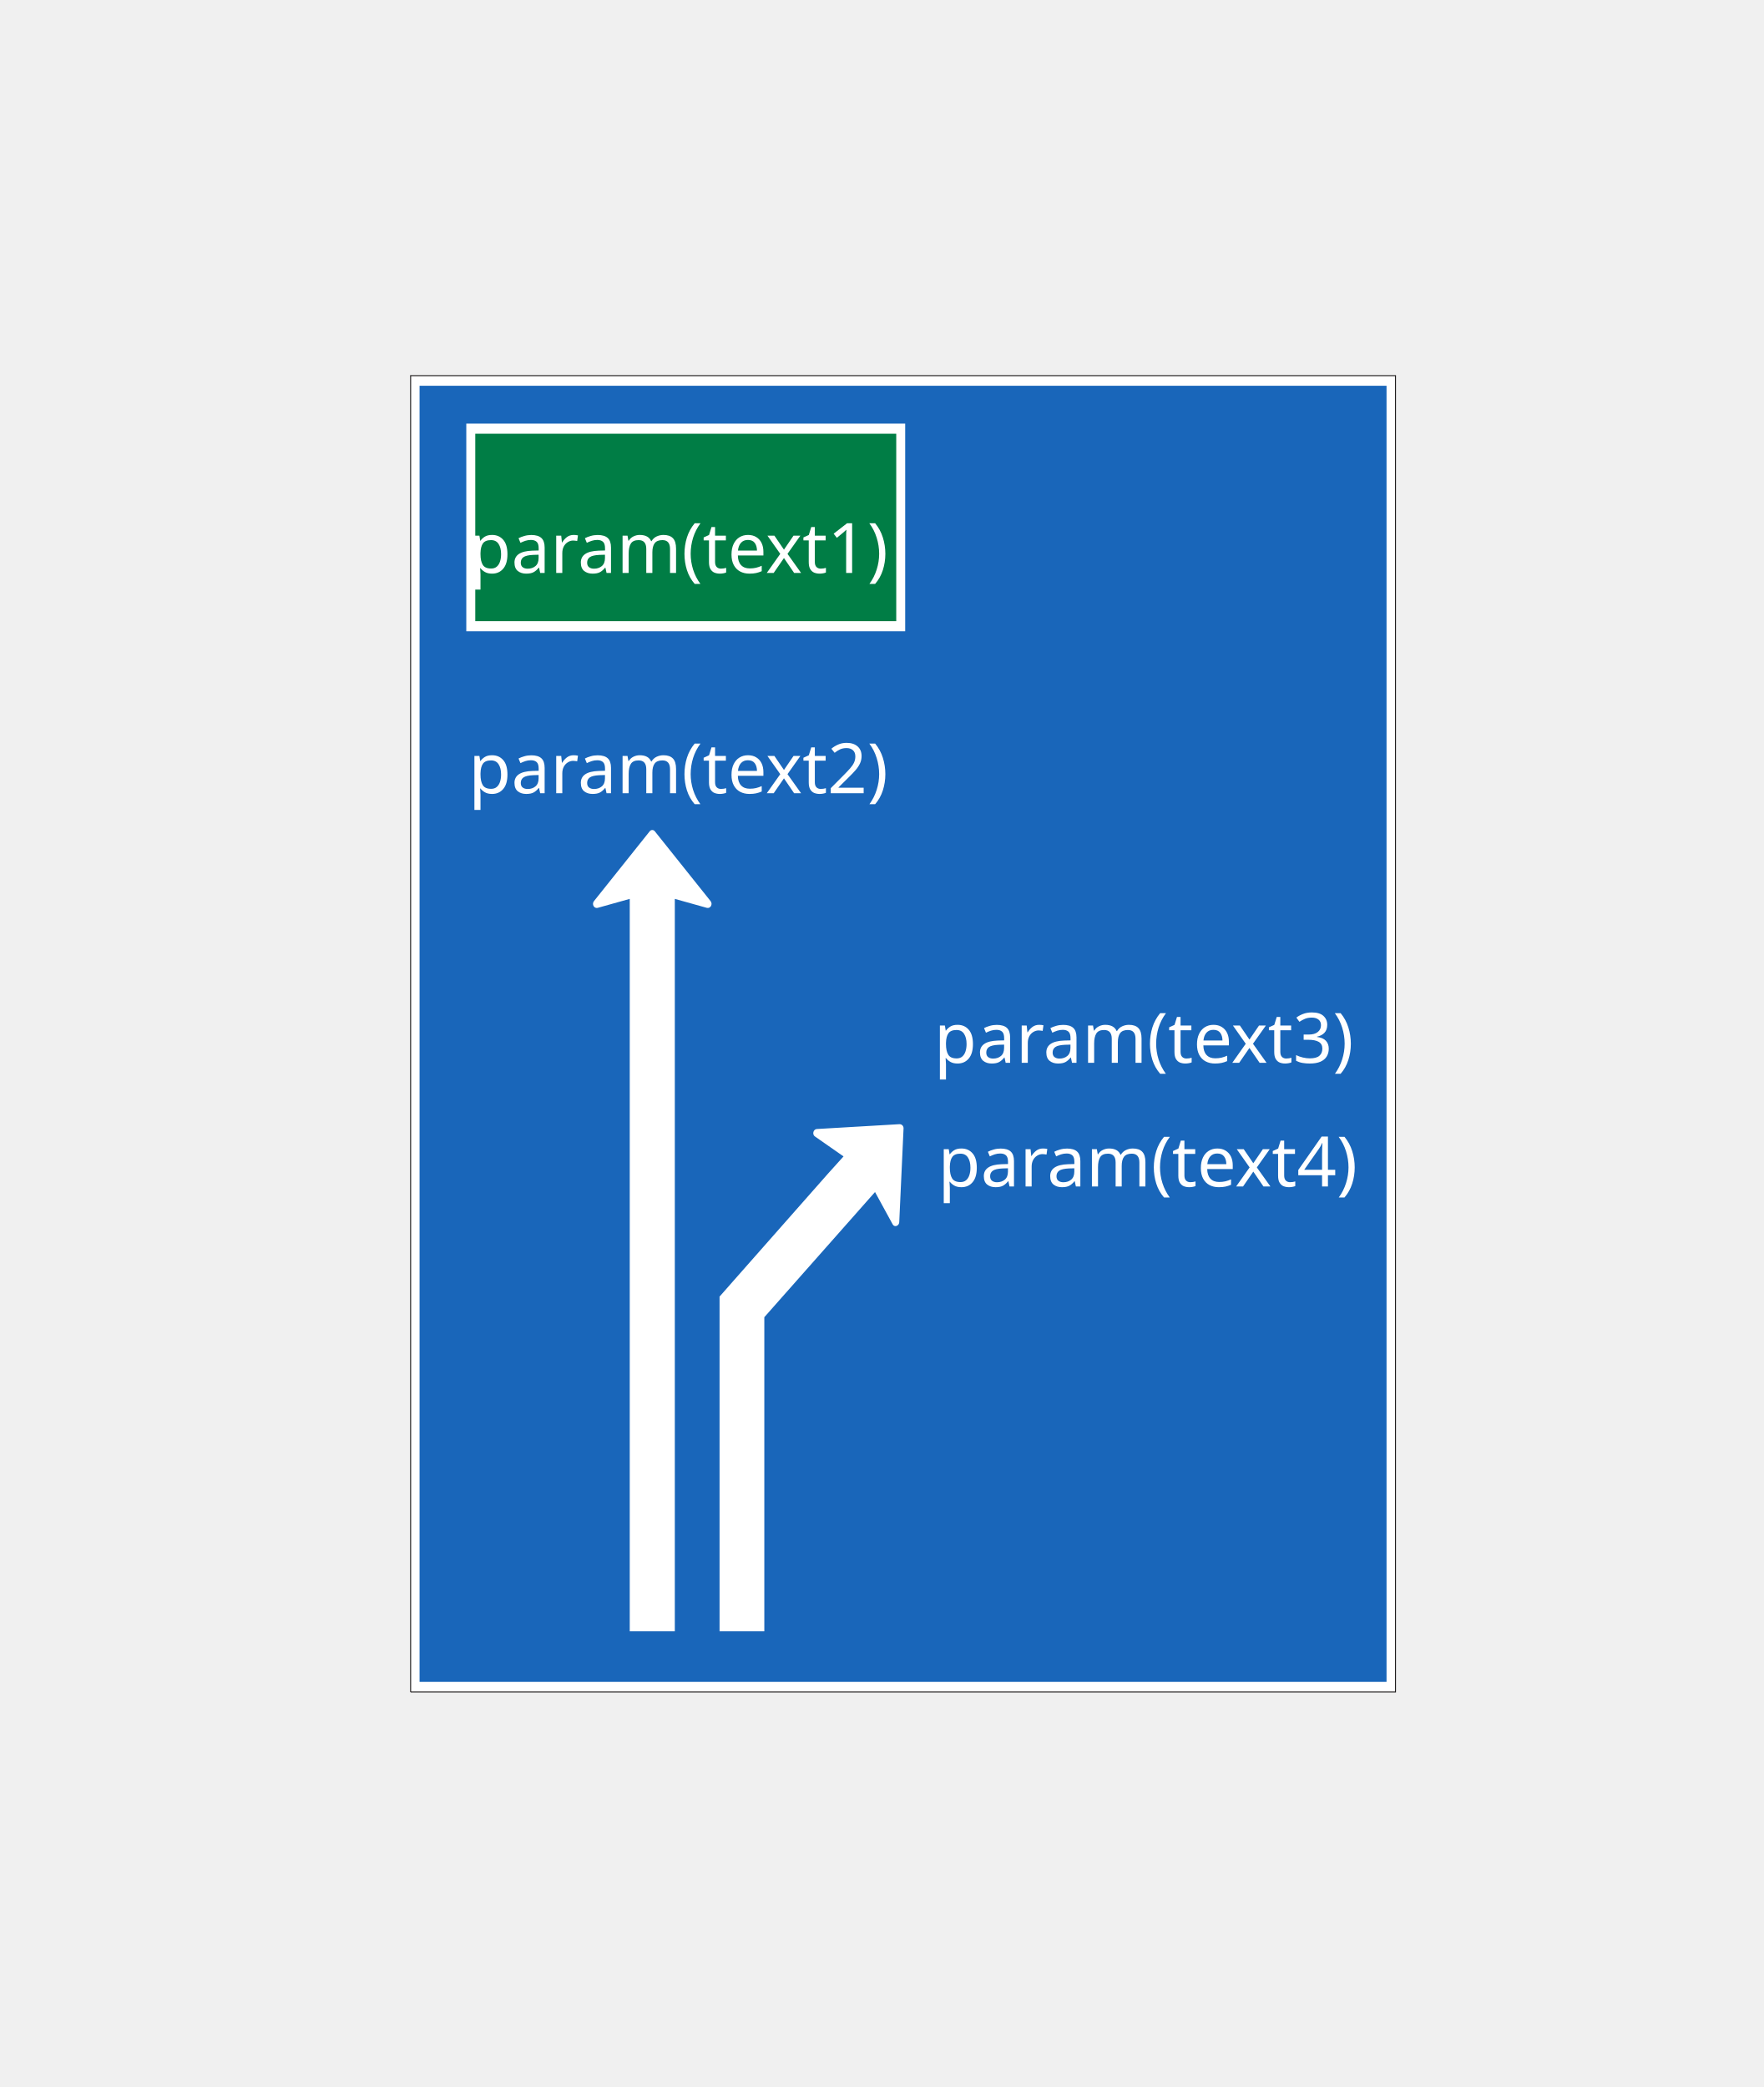
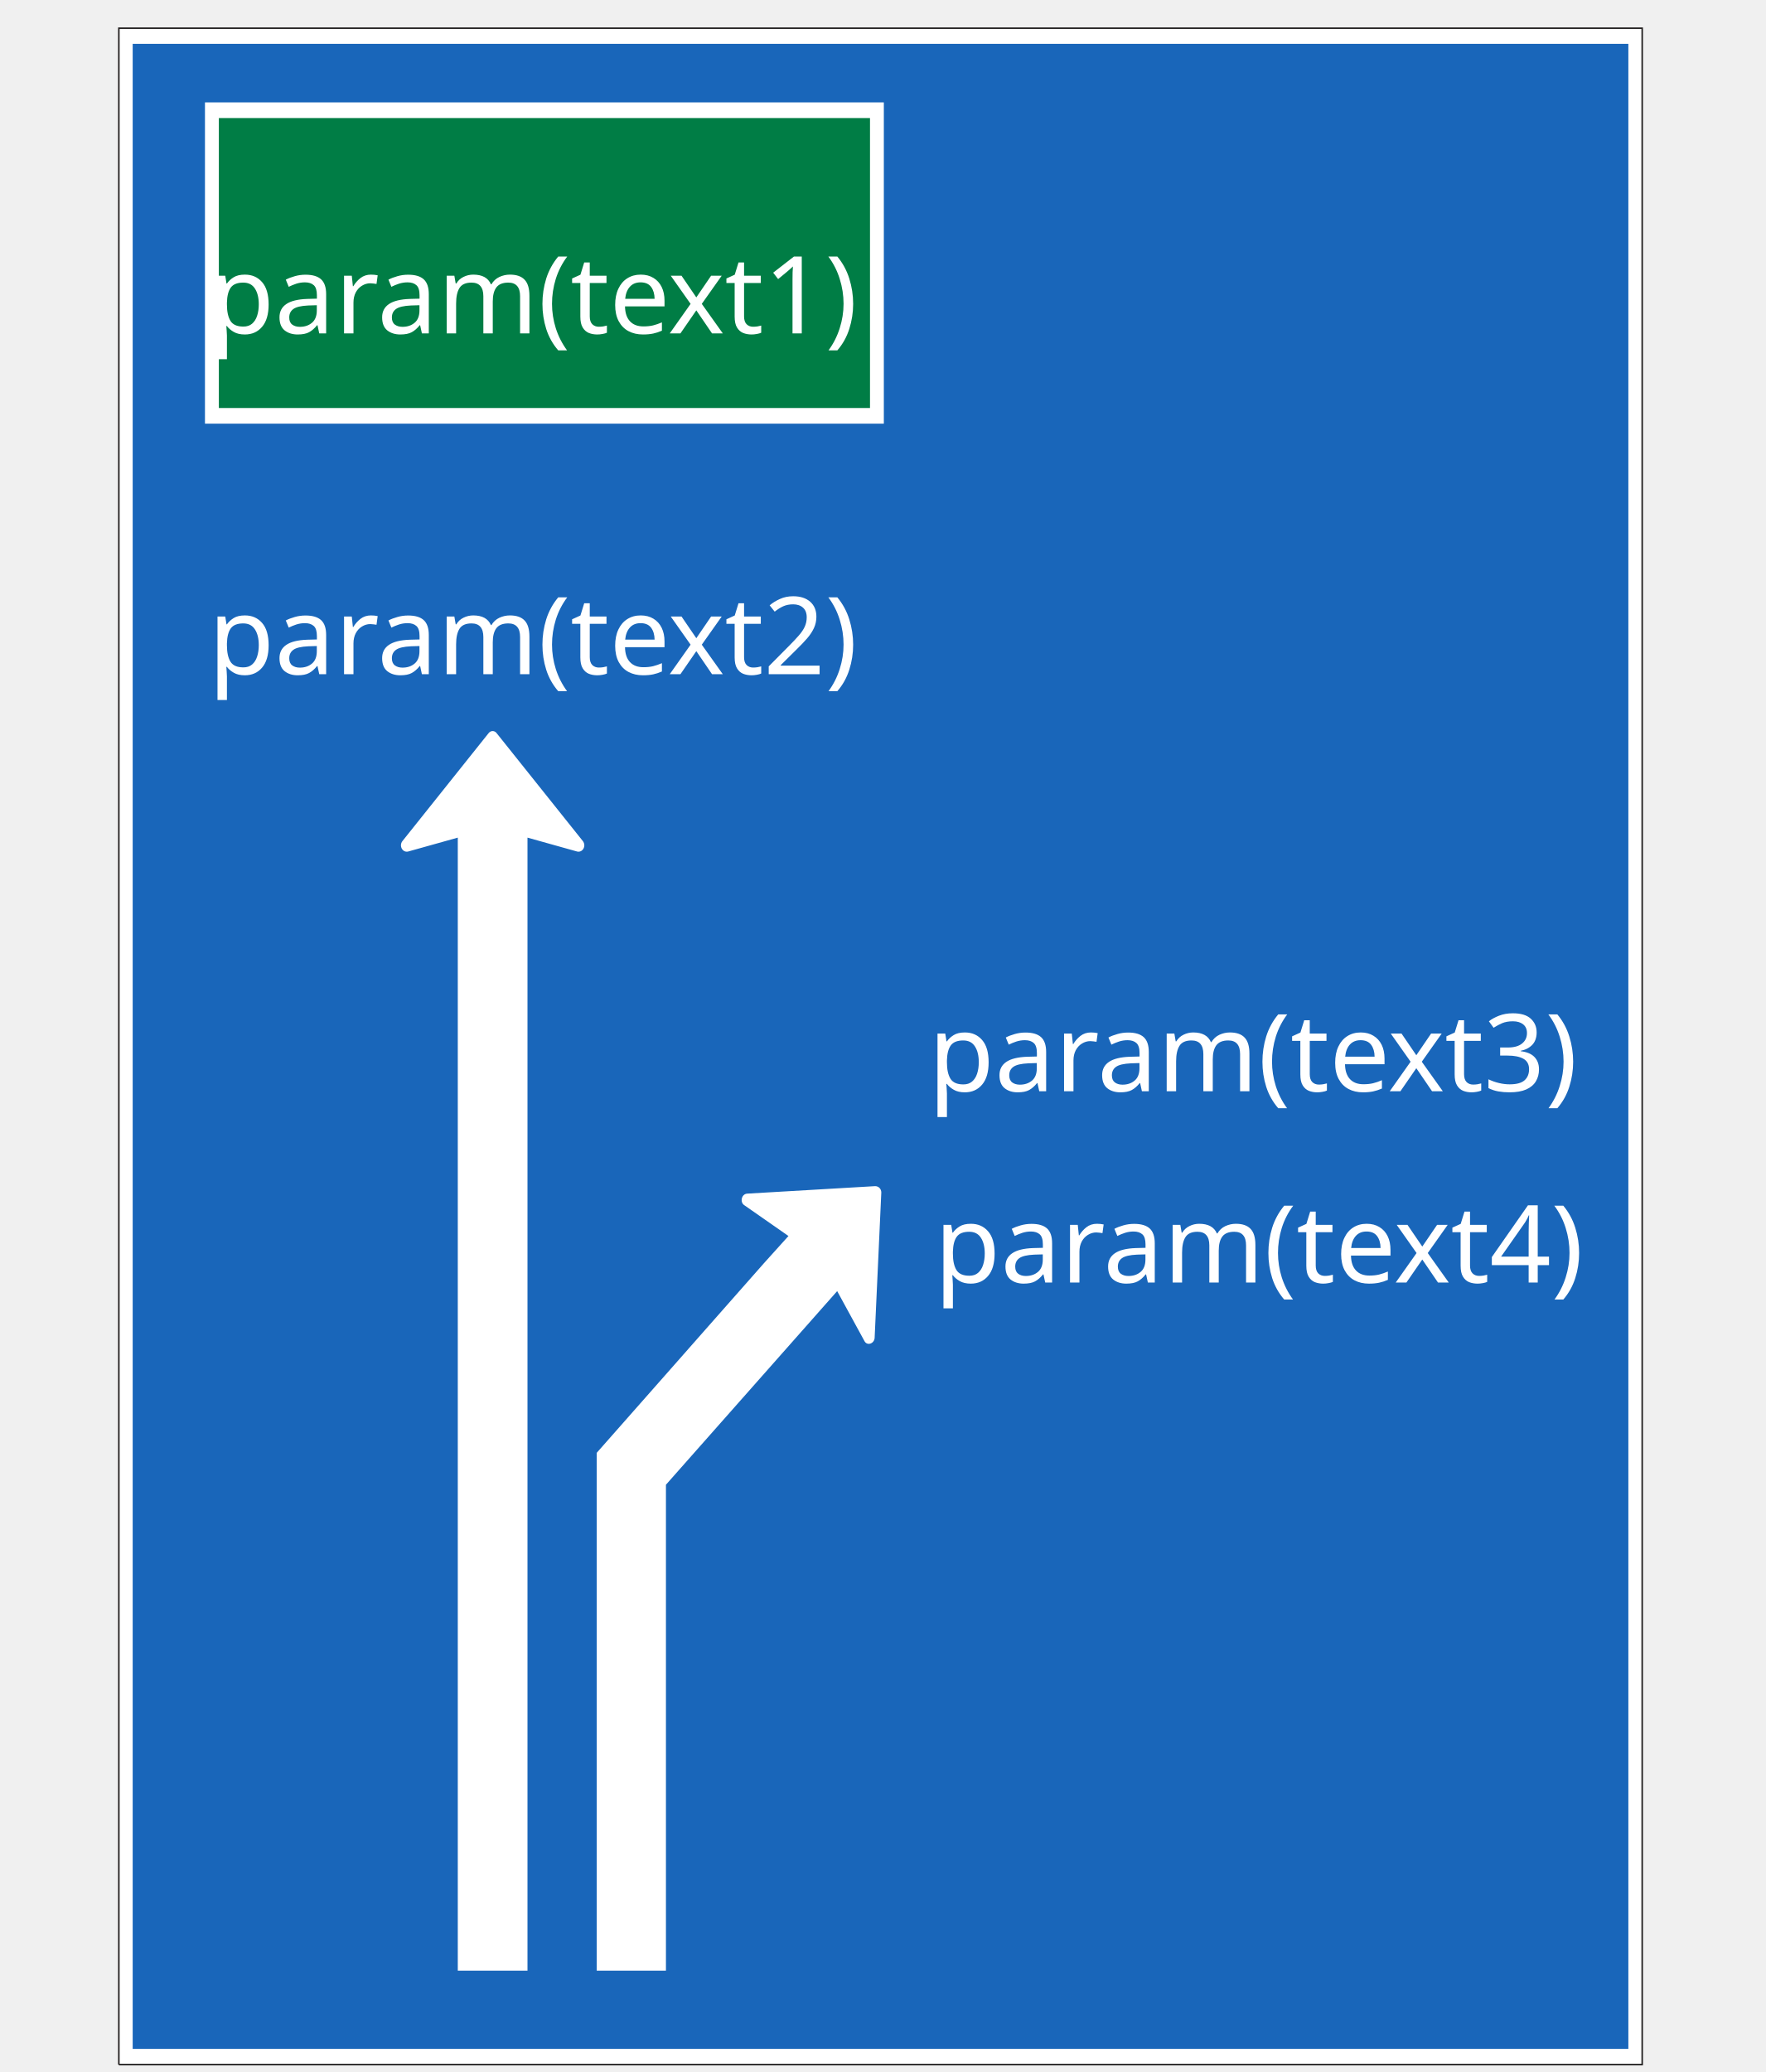
- <svg xmlns="http://www.w3.org/2000/svg" width="507" height="600">
-   <g>
-     <rect fill="#FFFFFF" opacity="0" id="canvas_background" height="602" width="509" y="-1" x="-1" />
+ <svg xmlns="http://www.w3.org/2000/svg" width="127" height="149" version="1.1" id="svg3310">
+   <defs id="defs3314" />
+   <g id="g3291">
+     <rect fill="#ffffff" opacity="0" id="canvas_background" height="602" width="509" y="-1" x="-1" />
    <g display="none" overflow="visible" y="0" x="0" height="100%" width="100%" id="canvasGrid">
-       <rect fill="url(#gridpattern)" stroke-width="0" y="0" x="0" height="100%" width="100%" />
+       <rect fill="url(#gridpattern)" stroke-width="0" y="0" x="0" height="100%" width="100%" id="rect3288" />
    </g>
  </g>
-   <g>
+   <g id="g3308" transform="matrix(0.3869455,0,0,0.3869455,-37.12988,-39.76124)">
    <g stroke="null" id="svg_21">
-       <path fill="#ffffff" fill-rule="nonzero" id="svg_18" d="m118.046,486.447l283.13,0l0,-378.451l-283.13,0l0,378.451zm0,0" />
-       <path stroke="#211e1e" fill="none" stroke-width="0.283" stroke-miterlimit="4" id="svg_17" d="m118.046,486.447l283.13,0l0,-378.451l-283.13,0l0,378.451" />
-       <path fill="#1966ba" fill-rule="nonzero" id="svg_16" d="m120.618,483.529l277.987,0l0,-372.624l-277.987,0l0,372.624zm0,0" />
-       <path fill="#ffffff" fill-rule="nonzero" id="svg_15" d="m134.052,181.491l126.175,0l0,-59.704l-126.175,0l0,59.704zm0,0" />
-       <path fill="#ffffff" fill-rule="nonzero" id="svg_14" d="m204.291,259.076c0.665,0.862 0,2.156 -1.046,1.936l-9.249,-2.588l0,210.562l-12.955,0l0,-210.562l-9.249,2.588c-1.046,0.221 -1.711,-1.073 -1.046,-1.936l16.006,-20.048c0.39,-0.542 1.144,-0.542 1.525,0l16.015,20.048" />
-       <path fill="#ffffff" fill-rule="nonzero" id="svg_13" d="m258.516,351.425c-0.098,1.073 -1.428,1.504 -1.907,0.532l-5.054,-9.257l-4.567,5.165l-27.259,30.82l0,90.303l-12.867,0l0,-96.23l31.072,-35.232l4.567,-5.065l-8.194,-5.717c-0.86,-0.532 -0.568,-2.046 0.479,-2.156l23.827,-1.394c0.665,0 1.144,0.532 1.144,1.183l-1.241,27.049" />
-       <path fill="#007d45" fill-rule="nonzero" id="svg_12" d="m136.632,178.582l121.023,0l0,-53.887l-121.023,0l0,53.887zm0,0" />
+       <path fill="#ffffff" fill-rule="nonzero" id="svg_18" d="M 118.046,486.447 H 401.176 V 107.997 H 118.046 Z m 0,0" />
+       <path stroke="#211e1e" fill="none" stroke-width="0.283" stroke-miterlimit="4" id="svg_17" d="M 118.046,486.447 H 401.176 V 107.997 H 118.046 v 378.451" />
+       <path fill="#1966ba" fill-rule="nonzero" id="svg_16" d="m 120.618,483.529 h 277.987 V 110.905 h -277.987 z m 0,0" />
+       <path fill="#ffffff" fill-rule="nonzero" id="svg_15" d="M 134.052,181.491 H 260.227 V 121.787 H 134.052 Z m 0,0" />
+       <path fill="#ffffff" fill-rule="nonzero" id="svg_14" d="m 204.291,259.076 c 0.665,0.862 0,2.156 -1.046,1.936 l -9.249,-2.588 V 468.987 H 181.041 V 258.424 l -9.249,2.588 c -1.046,0.221 -1.711,-1.073 -1.046,-1.936 l 16.006,-20.048 c 0.39,-0.542 1.144,-0.542 1.525,0 l 16.015,20.048" />
+       <path fill="#ffffff" fill-rule="nonzero" id="svg_13" d="m 258.516,351.425 c -0.098,1.073 -1.428,1.504 -1.907,0.532 l -5.054,-9.257 -4.567,5.165 -27.259,30.82 v 90.303 h -12.867 v -96.23 l 31.072,-35.232 4.567,-5.065 -8.194,-5.717 c -0.86,-0.532 -0.568,-2.046 0.479,-2.156 l 23.827,-1.394 c 0.665,0 1.144,0.532 1.144,1.183 l -1.241,27.049" />
+       <path fill="#007d45" fill-rule="nonzero" id="svg_12" d="m 136.632,178.582 h 121.023 v -53.887 H 136.632 Z m 0,0" />
    </g>
-     <text xml:space="default" dominant-baseline="middle" text-anchor="middle" font-family="sans-serif" font-size="20" id="svg_22" y="157.777" x="195" stroke-width="0" stroke="#000" fill="#ffffff">param(text1)</text>
-     <text xml:space="default" dominant-baseline="middle" text-anchor="middle" font-family="sans-serif" font-size="20" id="svg_23" y="221.111" x="195" stroke-width="0" stroke="#000" fill="#ffffff">param(text2)</text>
-     <text xml:space="default" text-anchor="start" font-family="sans-serif" font-size="20" id="svg_24" y="305.556" x="268.5" stroke-width="0" stroke="#000" fill="#ffffff">param(text3)</text>
-     <text xml:space="default" text-anchor="start" font-family="sans-serif" font-size="20" id="svg_25" y="341.111" x="269.611" stroke-width="0" stroke="#000" fill="#ffffff">param(text4)</text>
+     <text xml:space="default" dominant-baseline="middle" text-anchor="middle" font-family="sans-serif" font-size="20px" id="svg_22" y="157.777" x="195" stroke-width="0" stroke="#000000" fill="#ffffff">param(text1)</text>
+     <text xml:space="default" dominant-baseline="middle" text-anchor="middle" font-family="sans-serif" font-size="20px" id="svg_23" y="221.111" x="195" stroke-width="0" stroke="#000000" fill="#ffffff">param(text2)</text>
+     <text xml:space="default" text-anchor="start" font-family="sans-serif" font-size="20px" id="svg_24" y="305.556" x="268.5" stroke-width="0" stroke="#000000" fill="#ffffff">param(text3)</text>
+     <text xml:space="default" text-anchor="start" font-family="sans-serif" font-size="20px" id="svg_25" y="341.111" x="269.611" stroke-width="0" stroke="#000000" fill="#ffffff">param(text4)</text>
  </g>
</svg>
